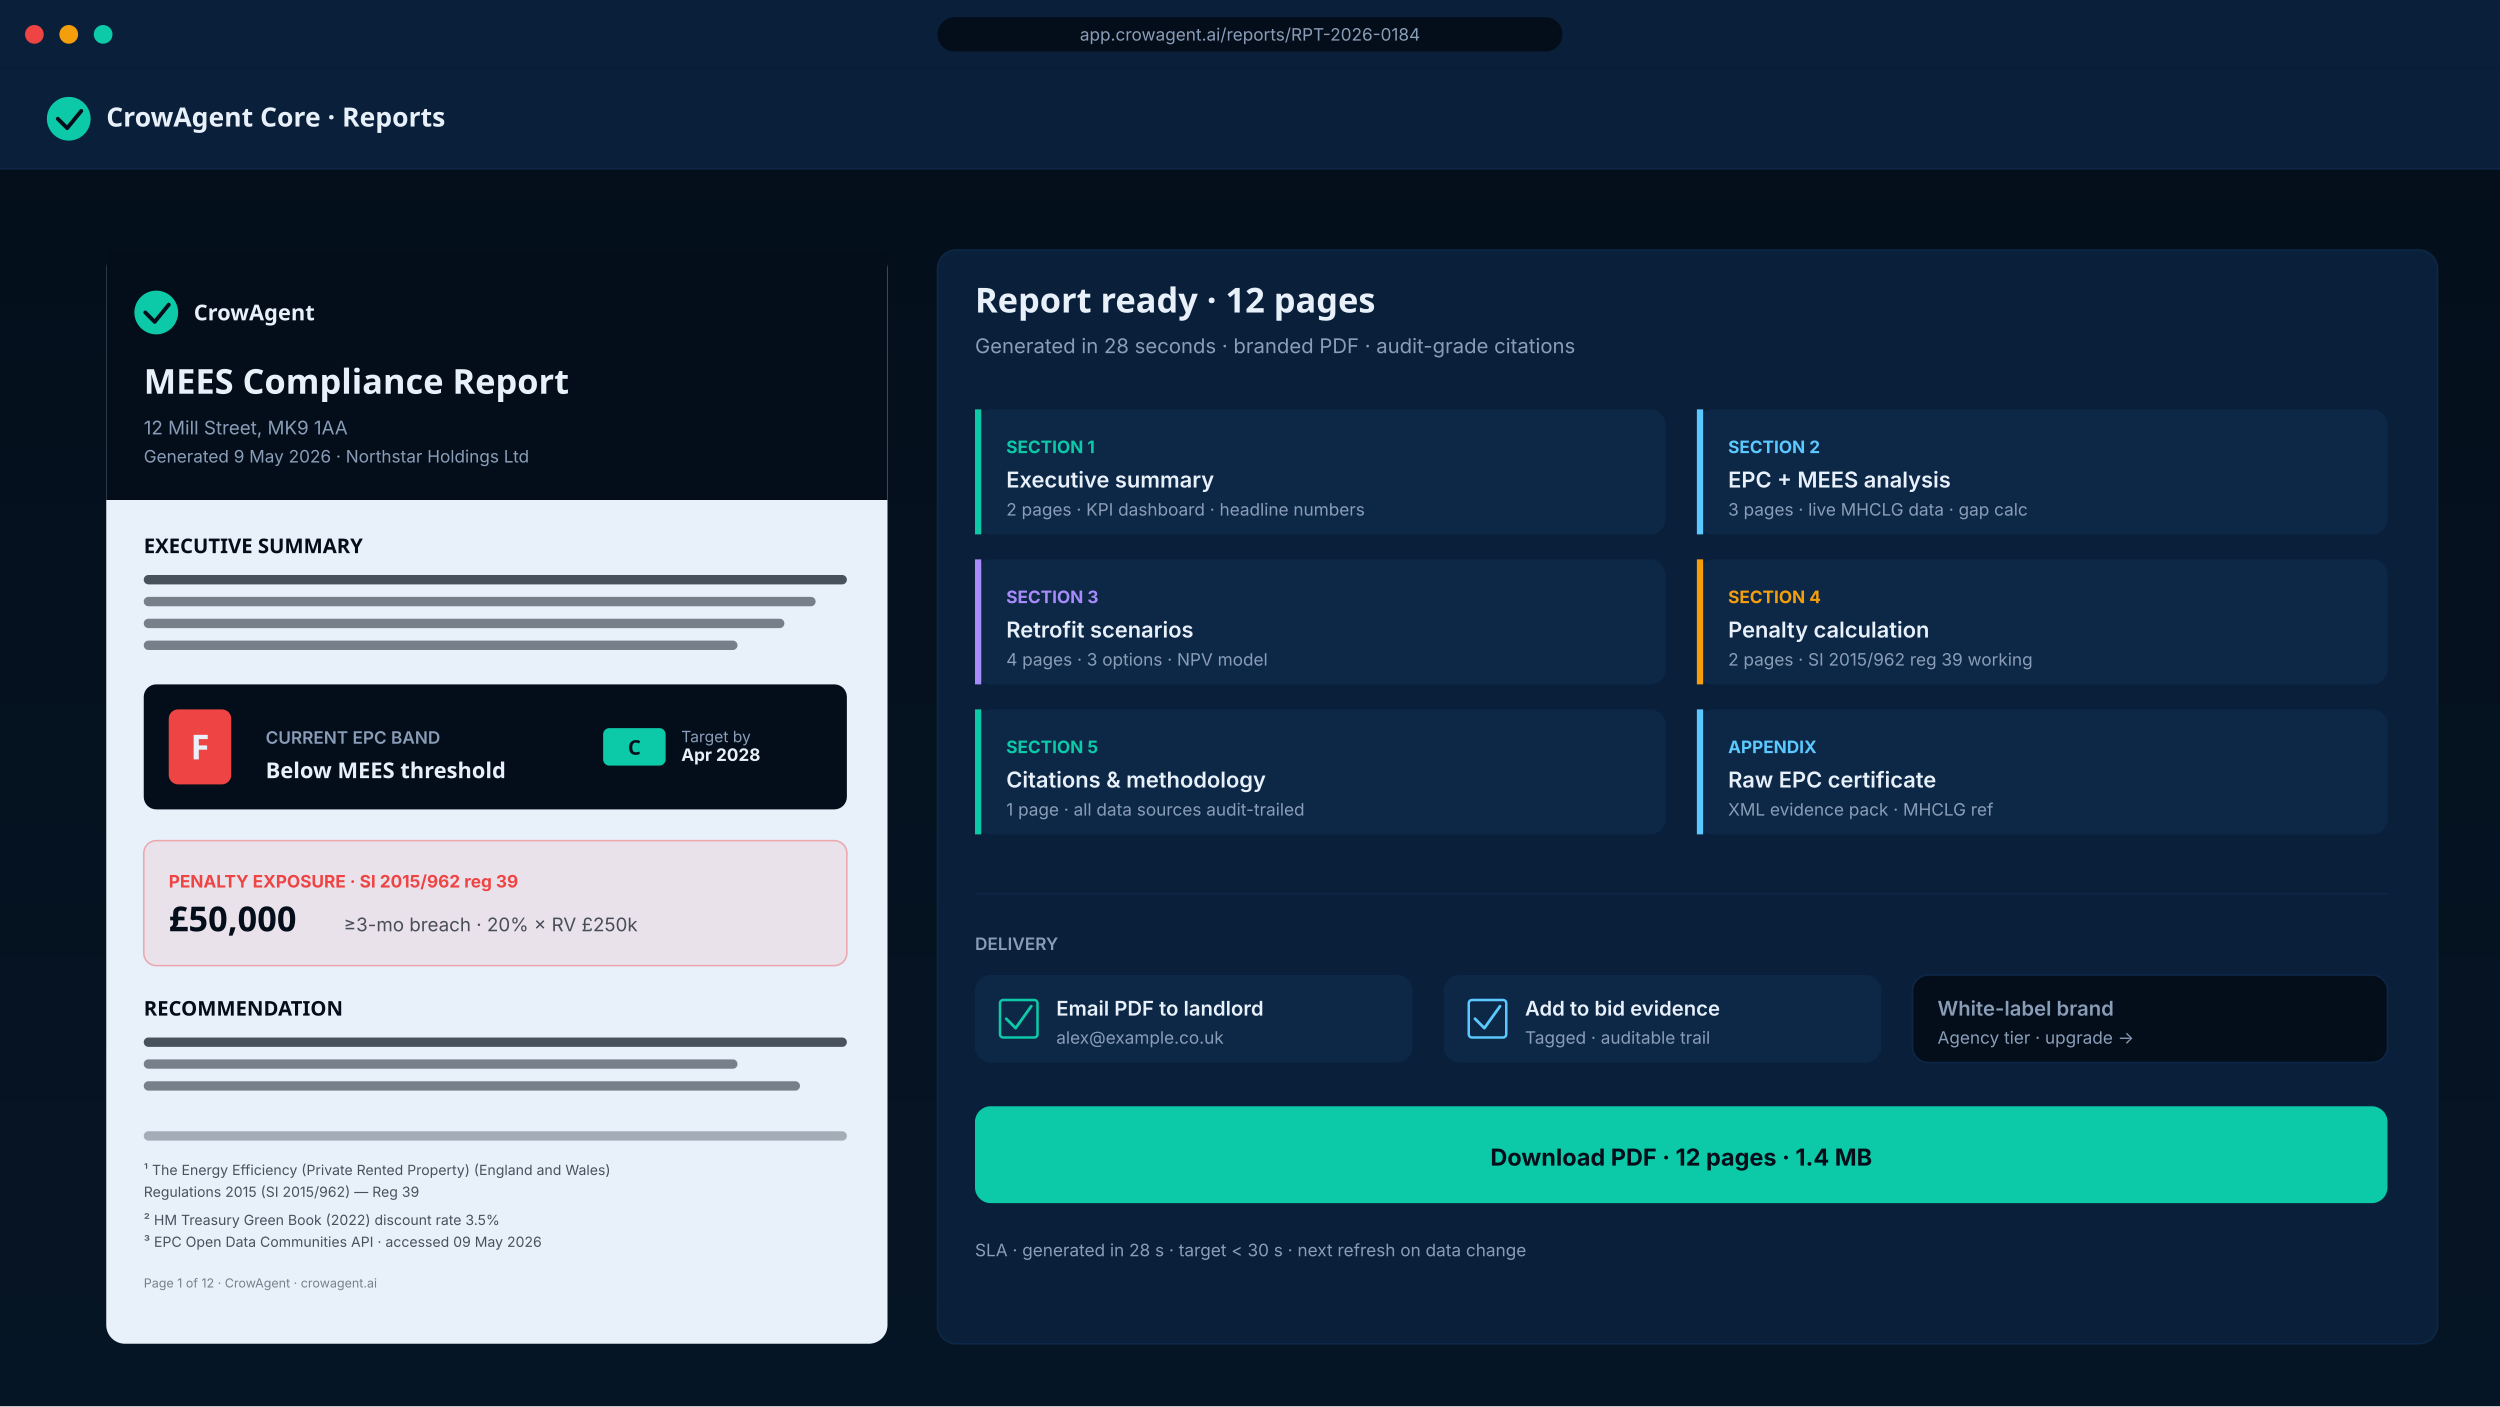
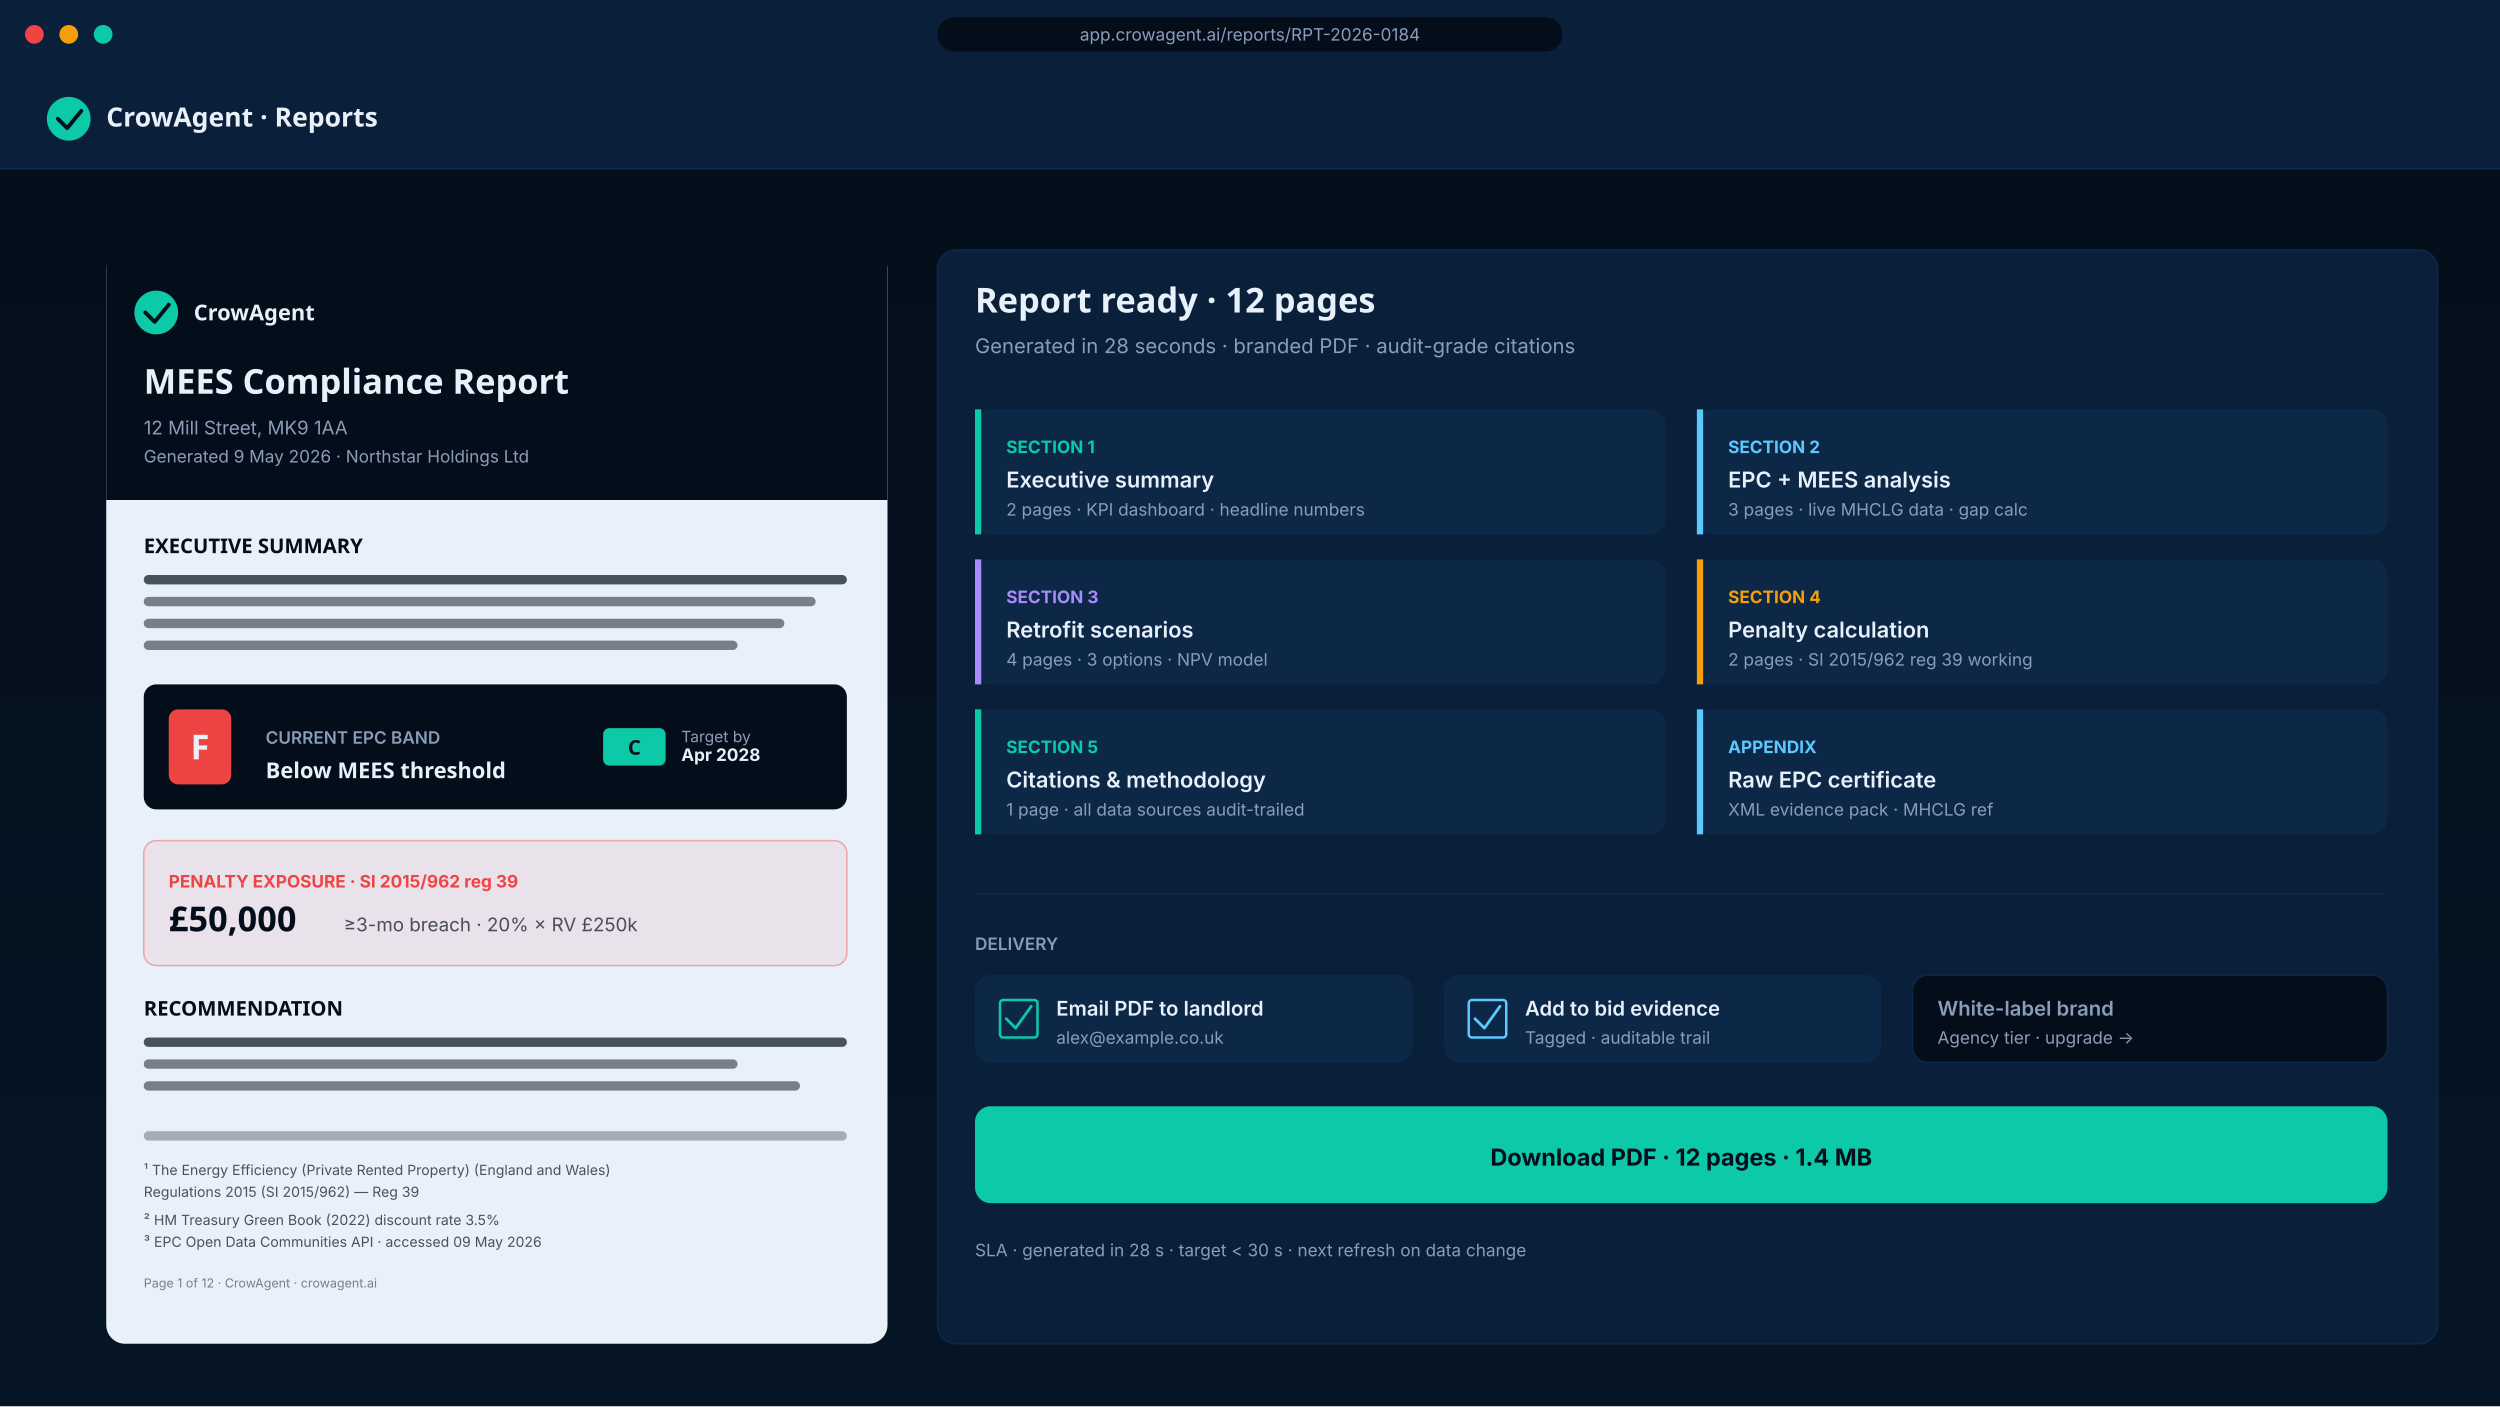
- <svg xmlns="http://www.w3.org/2000/svg" viewBox="0 0 1600 900" role="img" aria-label="CrowAgent Core branded compliance PDF report mockup with cover, executive summary and citation footnotes">
+ <svg xmlns="http://www.w3.org/2000/svg" viewBox="0 0 1600 900" role="img" aria-label="CrowAgent branded compliance PDF report mockup with cover, executive summary and citation footnotes">
  <defs>
    <linearGradient id="bgRG" x1="0" y1="0" x2="0" y2="1">
      <stop offset="0" stop-color="#040E1A" />
      <stop offset="1" stop-color="#061525" />
    </linearGradient>
  </defs>
  <style>
    .f { font-family: 'Plus Jakarta Sans', system-ui, sans-serif; }
    .b { font-family: 'Inter', system-ui, sans-serif; }
    .m { font-family: 'JetBrains Mono', ui-monospace, monospace; }
    @keyframes sf23ax-soft{0%,100%{opacity:1}50%{opacity:.78}}
    @keyframes sf23ax-blink{0%,100%{opacity:1}50%{opacity:.4}}
    @keyframes sf23ax-march{from{stroke-dashoffset:0}to{stroke-dashoffset:-32}}
    @keyframes sf23ax-breathe{0%,100%{opacity:1}50%{opacity:.88}}
    rect[fill="#0CC9A8"]:not([fill-opacity]){animation:sf23ax-soft 3.8s ease-in-out infinite}
    rect[fill="#F59E0B"]:not([fill-opacity]){animation:sf23ax-soft 2.6s ease-in-out infinite}
    rect[fill="#EF4444"]:not([fill-opacity]){animation:sf23ax-blink 2s ease-in-out infinite}
    rect[fill="#5BC8FF"]:not([fill-opacity]){animation:sf23ax-soft 4.4s ease-in-out infinite}
    circle[fill="#0CC9A8"]{animation:sf23ax-soft 3.8s ease-in-out infinite}
    circle[fill="#F59E0B"]{animation:sf23ax-soft 2.6s ease-in-out infinite}
    circle[fill="#EF4444"]{animation:sf23ax-blink 2s ease-in-out infinite}
    circle[fill="#5BC8FF"]{animation:sf23ax-soft 4.4s ease-in-out infinite}
    polyline{stroke-dasharray:8 6;animation:sf23ax-march 2.4s linear infinite}
    text[font-size="20"],text[font-size="22"],text[font-size="24"],text[font-size="26"],text[font-size="28"],text[font-size="32"],text[font-size="34"],text[font-size="56"],text[font-size="92"]{animation:sf23ax-breathe 5.4s ease-in-out infinite}
    @media (prefers-reduced-motion:reduce){*{animation:none!important}}
  </style>
  <rect width="1600" height="900" fill="url(#bgRG)" />
  <rect x="0" y="0" width="1600" height="44" fill="#0A1F3A" />
  <circle cx="22" cy="22" r="6" fill="#EF4444" />
  <circle cx="44" cy="22" r="6" fill="#F59E0B" />
  <circle cx="66" cy="22" r="6" fill="#0CC9A8" />
  <rect x="600" y="11" width="400" height="22" rx="11" fill="#040E1A" />
  <text x="800" y="26" text-anchor="middle" class="b" font-size="11" fill="#8A9DB8">app.crowagent.ai/reports/RPT-2026-0184</text>
  <rect x="0" y="44" width="1600" height="64" fill="#0A1F3A" />
  <line x1="0" y1="108" x2="1600" y2="108" stroke="#0D2847" />
  <circle cx="44" cy="76" r="14" fill="#0CC9A8" />
  <path d="M37 76 L43 82 L52 71" stroke="#040E1A" stroke-width="2.5" fill="none" stroke-linecap="round" stroke-linejoin="round" />
-   <text x="68" y="81" class="f" font-size="17" font-weight="700" fill="#E8F0FA">CrowAgent Core · Reports</text>
+   <text x="68" y="81" class="f" font-size="17" font-weight="700" fill="#E8F0FA">CrowAgent · Reports</text>
  <rect x="68" y="160" width="500" height="700" rx="12" fill="#E8F0FA" />
  <rect x="68" y="160" width="500" height="160" fill="#040E1A" />
  <circle cx="100" cy="200" r="14" fill="#0CC9A8" />
  <path d="M93 200 L99 206 L108 195" stroke="#040E1A" stroke-width="2.5" fill="none" stroke-linecap="round" stroke-linejoin="round" />
  <text x="124" y="205" class="f" font-size="14" font-weight="700" fill="#E8F0FA">CrowAgent</text>
  <text x="92" y="252" class="f" font-size="22" font-weight="700" fill="#E8F0FA">MEES Compliance Report</text>
  <text x="92" y="278" class="b" font-size="12" fill="#8A9DB8">12 Mill Street, MK9 1AA</text>
  <text x="92" y="296" class="b" font-size="11" fill="#8A9DB8">Generated 9 May 2026 · Northstar Holdings Ltd</text>
  <text x="92" y="354" class="f" font-size="13" font-weight="700" fill="#040E1A">EXECUTIVE SUMMARY</text>
  <rect x="92" y="368" width="450" height="6" rx="3" fill="#040E1A" opacity="0.7" />
  <rect x="92" y="382" width="430" height="6" rx="3" fill="#040E1A" opacity="0.5" />
  <rect x="92" y="396" width="410" height="6" rx="3" fill="#040E1A" opacity="0.5" />
  <rect x="92" y="410" width="380" height="6" rx="3" fill="#040E1A" opacity="0.5" />
  <rect x="92" y="438" width="450" height="80" rx="8" fill="#040E1A" />
  <rect x="108" y="454" width="40" height="48" rx="6" fill="#EF4444" />
  <text x="128" y="486" text-anchor="middle" class="f" font-size="22" font-weight="700" fill="#E8F0FA">F</text>
  <text x="170" y="476" class="b" font-size="11" font-weight="600" fill="#8A9DB8">CURRENT EPC BAND</text>
  <text x="170" y="498" class="f" font-size="14" font-weight="700" fill="#E8F0FA">Below MEES threshold</text>
  <rect x="386" y="466" width="40" height="24" rx="4" fill="#0CC9A8" />
  <text x="406" y="483" text-anchor="middle" class="f" font-size="13" font-weight="700" fill="#040E1A">C</text>
  <text x="436" y="475" class="b" font-size="10" fill="#8A9DB8">Target by</text>
  <text x="436" y="487" class="b" font-size="11" font-weight="700" fill="#E8F0FA">Apr 2028</text>
  <rect x="92" y="538" width="450" height="80" rx="8" fill="#EF4444" fill-opacity="0.08" stroke="#EF4444" stroke-opacity="0.4" />
  <text x="108" y="568" class="b" font-size="11" font-weight="700" fill="#EF4444">PENALTY EXPOSURE · SI 2015/962 reg 39</text>
  <text x="108" y="596" class="f" font-size="22" font-weight="700" fill="#040E1A">£50,000</text>
  <text x="220" y="596" class="b" font-size="12" fill="#040E1A" opacity="0.7">≥3-mo breach · 20% × RV £250k</text>
  <text x="92" y="650" class="f" font-size="13" font-weight="700" fill="#040E1A">RECOMMENDATION</text>
  <rect x="92" y="664" width="450" height="6" rx="3" fill="#040E1A" opacity="0.7" />
  <rect x="92" y="678" width="380" height="6" rx="3" fill="#040E1A" opacity="0.5" />
  <rect x="92" y="692" width="420" height="6" rx="3" fill="#040E1A" opacity="0.5" />
  <rect x="92" y="724" width="450" height="6" rx="3" fill="#040E1A" opacity="0.3" />
  <text x="92" y="752" class="b" font-size="9" fill="#040E1A" opacity="0.7">¹ The Energy Efficiency (Private Rented Property) (England and Wales)</text>
  <text x="92" y="766" class="b" font-size="9" fill="#040E1A" opacity="0.7">  Regulations 2015 (SI 2015/962) — Reg 39</text>
  <text x="92" y="784" class="b" font-size="9" fill="#040E1A" opacity="0.7">² HM Treasury Green Book (2022) discount rate 3.5%</text>
  <text x="92" y="798" class="b" font-size="9" fill="#040E1A" opacity="0.7">³ EPC Open Data Communities API · accessed 09 May 2026</text>
  <text x="92" y="824" class="b" font-size="8" fill="#040E1A" opacity="0.5">Page 1 of 12 · CrowAgent · crowagent.ai</text>
  <rect x="600" y="160" width="960" height="700" rx="12" fill="#0A1F3A" stroke="#0D2847" />
  <text x="624" y="200" class="f" font-size="22" font-weight="700" fill="#E8F0FA">Report ready · 12 pages</text>
  <text x="624" y="226" class="b" font-size="13" fill="#8A9DB8">Generated in 28 seconds · branded PDF · audit-grade citations</text>
  <rect x="624" y="262" width="442" height="80" rx="10" fill="#0D2847" />
  <rect x="624" y="262" width="4" height="80" fill="#0CC9A8" />
  <text x="644" y="290" class="b" font-size="11" font-weight="700" fill="#0CC9A8">SECTION 1</text>
  <text x="644" y="312" class="b" font-size="14" font-weight="600" fill="#E8F0FA">Executive summary</text>
  <text x="644" y="330" class="b" font-size="11" fill="#8A9DB8">2 pages · KPI dashboard · headline numbers</text>
  <rect x="1086" y="262" width="442" height="80" rx="10" fill="#0D2847" />
  <rect x="1086" y="262" width="4" height="80" fill="#5BC8FF" />
  <text x="1106" y="290" class="b" font-size="11" font-weight="700" fill="#5BC8FF">SECTION 2</text>
  <text x="1106" y="312" class="b" font-size="14" font-weight="600" fill="#E8F0FA">EPC + MEES analysis</text>
  <text x="1106" y="330" class="b" font-size="11" fill="#8A9DB8">3 pages · live MHCLG data · gap calc</text>
  <rect x="624" y="358" width="442" height="80" rx="10" fill="#0D2847" />
  <rect x="624" y="358" width="4" height="80" fill="#A78BFA" />
  <text x="644" y="386" class="b" font-size="11" font-weight="700" fill="#A78BFA">SECTION 3</text>
  <text x="644" y="408" class="b" font-size="14" font-weight="600" fill="#E8F0FA">Retrofit scenarios</text>
  <text x="644" y="426" class="b" font-size="11" fill="#8A9DB8">4 pages · 3 options · NPV model</text>
  <rect x="1086" y="358" width="442" height="80" rx="10" fill="#0D2847" />
  <rect x="1086" y="358" width="4" height="80" fill="#F59E0B" />
  <text x="1106" y="386" class="b" font-size="11" font-weight="700" fill="#F59E0B">SECTION 4</text>
  <text x="1106" y="408" class="b" font-size="14" font-weight="600" fill="#E8F0FA">Penalty calculation</text>
  <text x="1106" y="426" class="b" font-size="11" fill="#8A9DB8">2 pages · SI 2015/962 reg 39 working</text>
  <rect x="624" y="454" width="442" height="80" rx="10" fill="#0D2847" />
  <rect x="624" y="454" width="4" height="80" fill="#0CC9A8" />
  <text x="644" y="482" class="b" font-size="11" font-weight="700" fill="#0CC9A8">SECTION 5</text>
  <text x="644" y="504" class="b" font-size="14" font-weight="600" fill="#E8F0FA">Citations &amp; methodology</text>
  <text x="644" y="522" class="b" font-size="11" fill="#8A9DB8">1 page · all data sources audit-trailed</text>
  <rect x="1086" y="454" width="442" height="80" rx="10" fill="#0D2847" />
  <rect x="1086" y="454" width="4" height="80" fill="#5BC8FF" />
  <text x="1106" y="482" class="b" font-size="11" font-weight="700" fill="#5BC8FF">APPENDIX</text>
  <text x="1106" y="504" class="b" font-size="14" font-weight="600" fill="#E8F0FA">Raw EPC certificate</text>
  <text x="1106" y="522" class="b" font-size="11" fill="#8A9DB8">XML evidence pack · MHCLG ref</text>
  <line x1="624" y1="572" x2="1528" y2="572" stroke="#0D2847" />
  <text x="624" y="608" class="b" font-size="11" font-weight="600" fill="#8A9DB8">DELIVERY</text>
  <rect x="624" y="624" width="280" height="56" rx="10" fill="#0D2847" />
  <rect x="640" y="640" width="24" height="24" rx="2" fill="none" stroke="#0CC9A8" stroke-width="1.6" />
  <path d="M644 652 L650 658 L660 644" stroke="#0CC9A8" stroke-width="1.8" fill="none" stroke-linecap="round" stroke-linejoin="round" />
  <text x="676" y="650" class="b" font-size="13" font-weight="600" fill="#E8F0FA">Email PDF to landlord</text>
  <text x="676" y="668" class="b" font-size="11" fill="#8A9DB8">alex@example.co.uk</text>
  <rect x="924" y="624" width="280" height="56" rx="10" fill="#0D2847" />
  <rect x="940" y="640" width="24" height="24" rx="2" fill="none" stroke="#5BC8FF" stroke-width="1.6" />
  <path d="M944 652 L950 658 L960 644" stroke="#5BC8FF" stroke-width="1.8" fill="none" stroke-linecap="round" stroke-linejoin="round" />
  <text x="976" y="650" class="b" font-size="13" font-weight="600" fill="#E8F0FA">Add to bid evidence</text>
  <text x="976" y="668" class="b" font-size="11" fill="#8A9DB8">Tagged · auditable trail</text>
  <rect x="1224" y="624" width="304" height="56" rx="10" fill="#040E1A" stroke="#0D2847" />
  <text x="1240" y="650" class="b" font-size="13" font-weight="600" fill="#8A9DB8">White-label brand</text>
  <text x="1240" y="668" class="b" font-size="11" fill="#8A9DB8">Agency tier · upgrade →</text>
  <rect x="624" y="708" width="904" height="62" rx="10" fill="#0CC9A8" />
  <text x="1076" y="746" text-anchor="middle" class="b" font-size="15" font-weight="700" fill="#040E1A">Download PDF · 12 pages · 1.4 MB</text>
  <text x="624" y="804" class="b" font-size="11" fill="#8A9DB8">SLA · generated in 28 s · target &lt; 30 s · next refresh on data change</text>
</svg>
